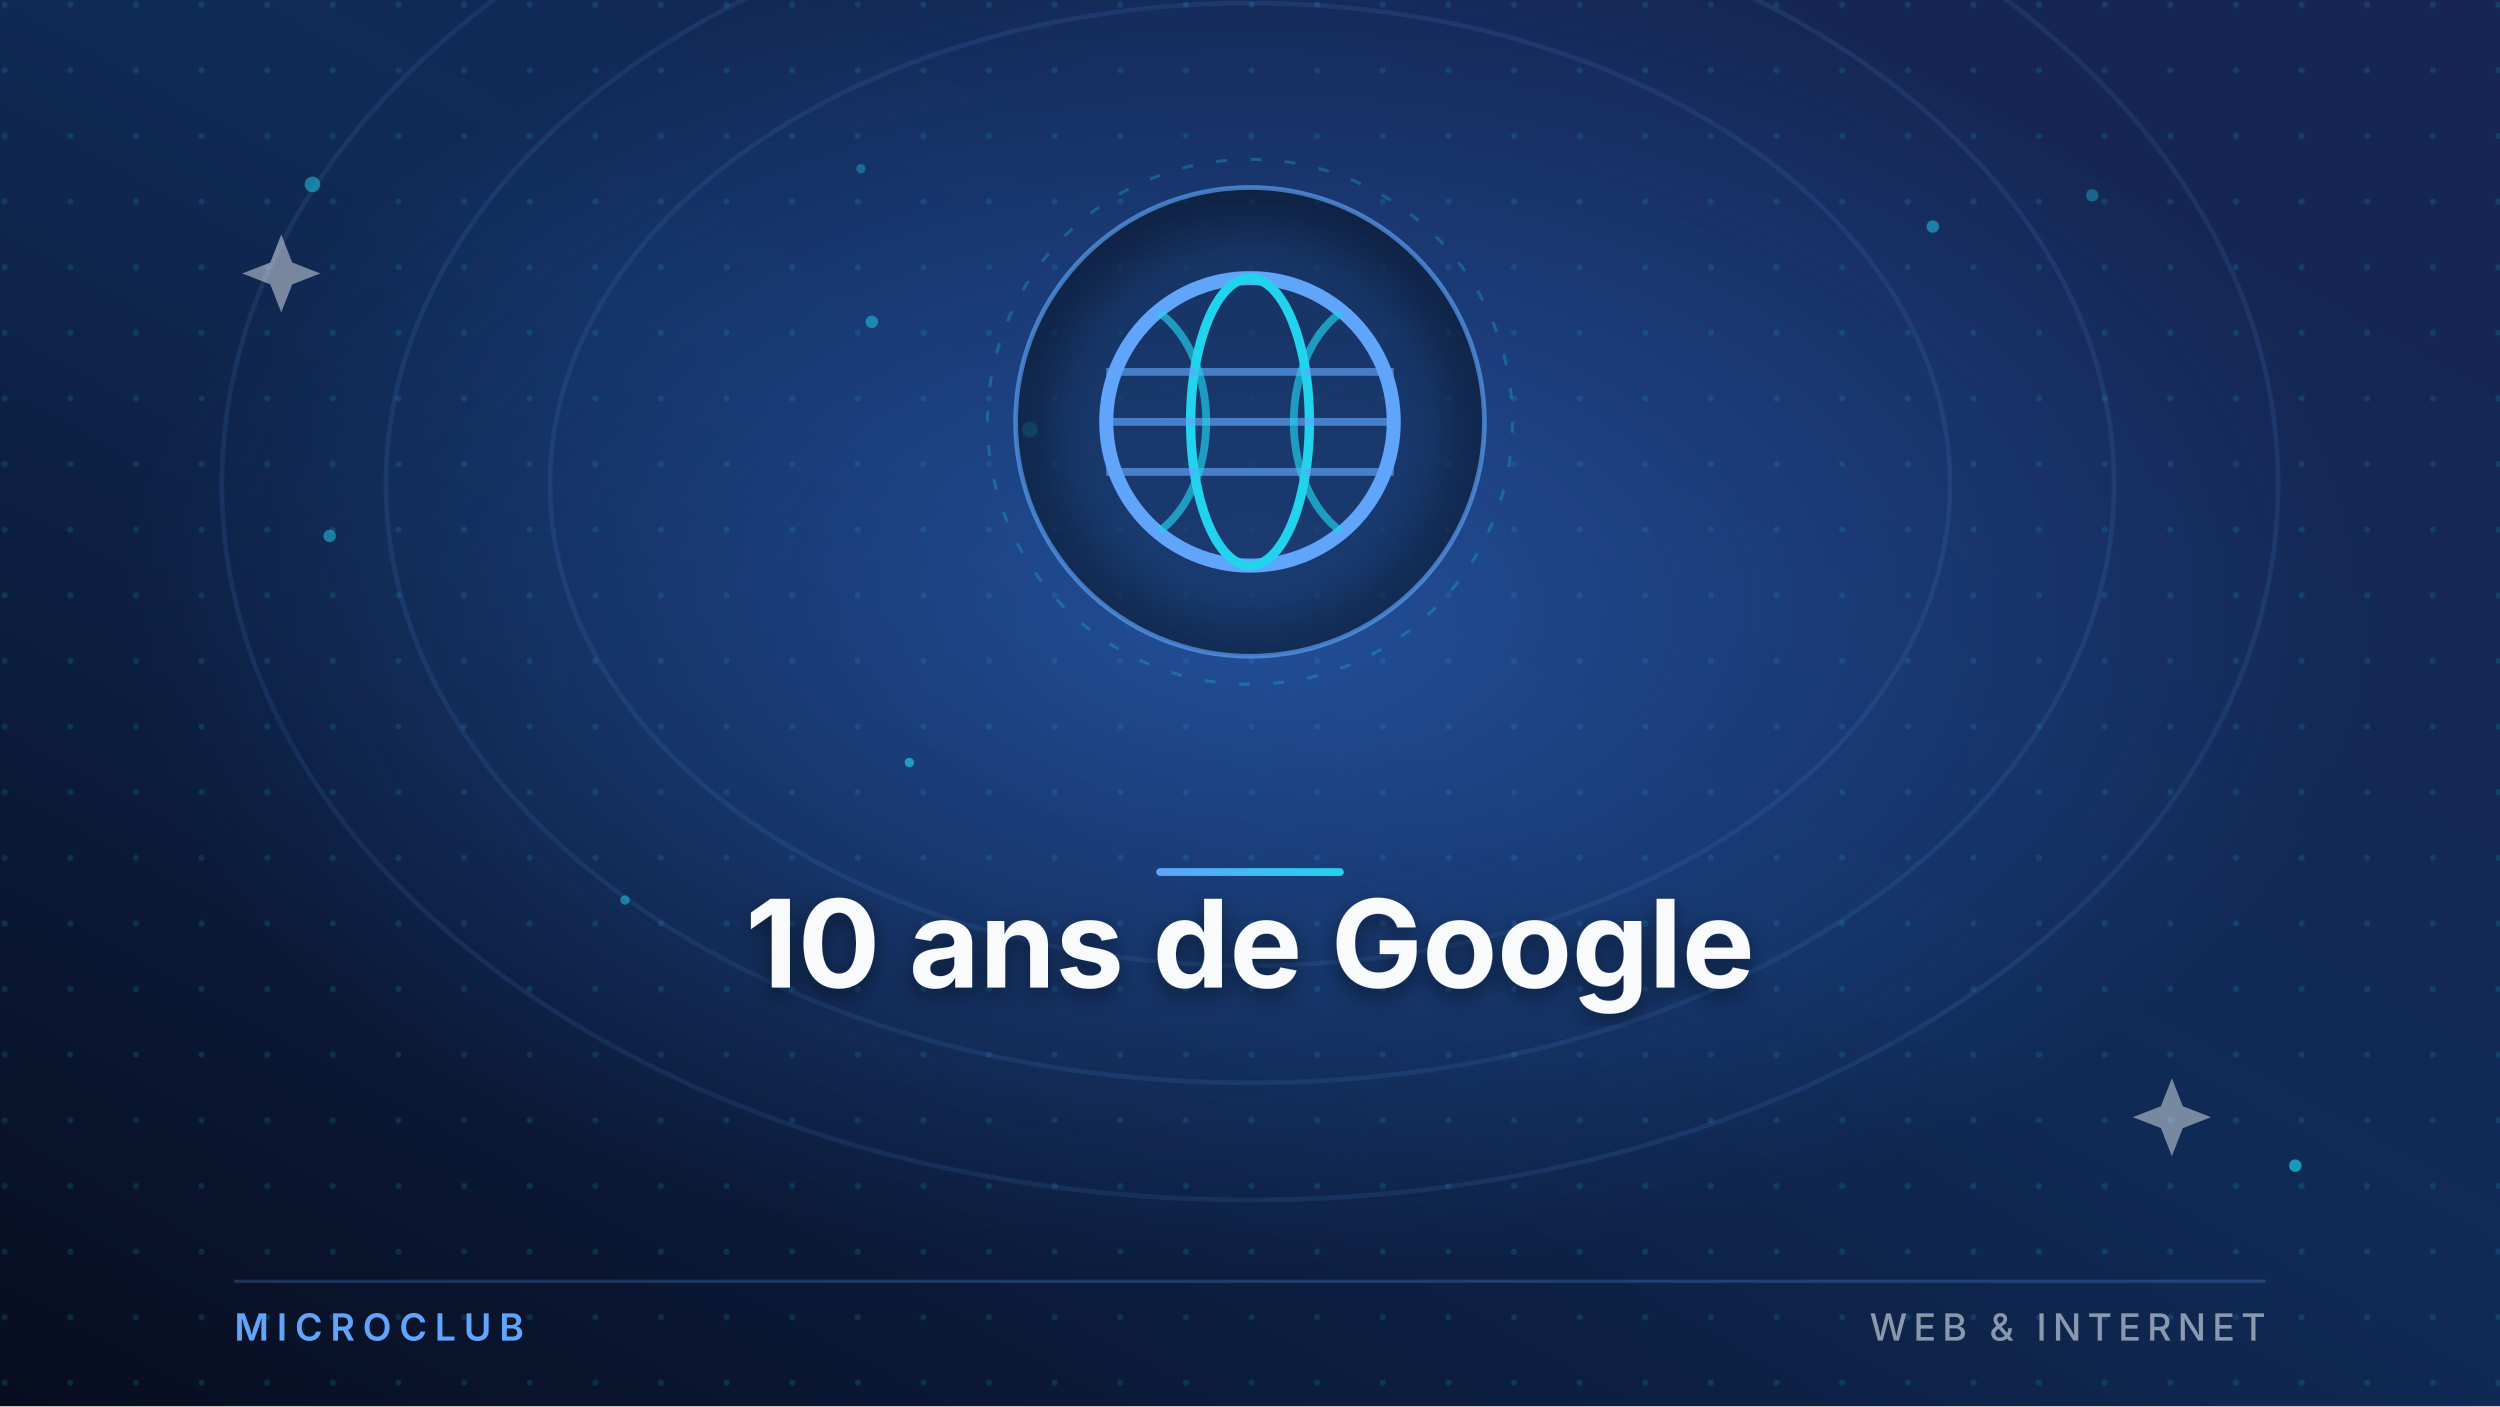
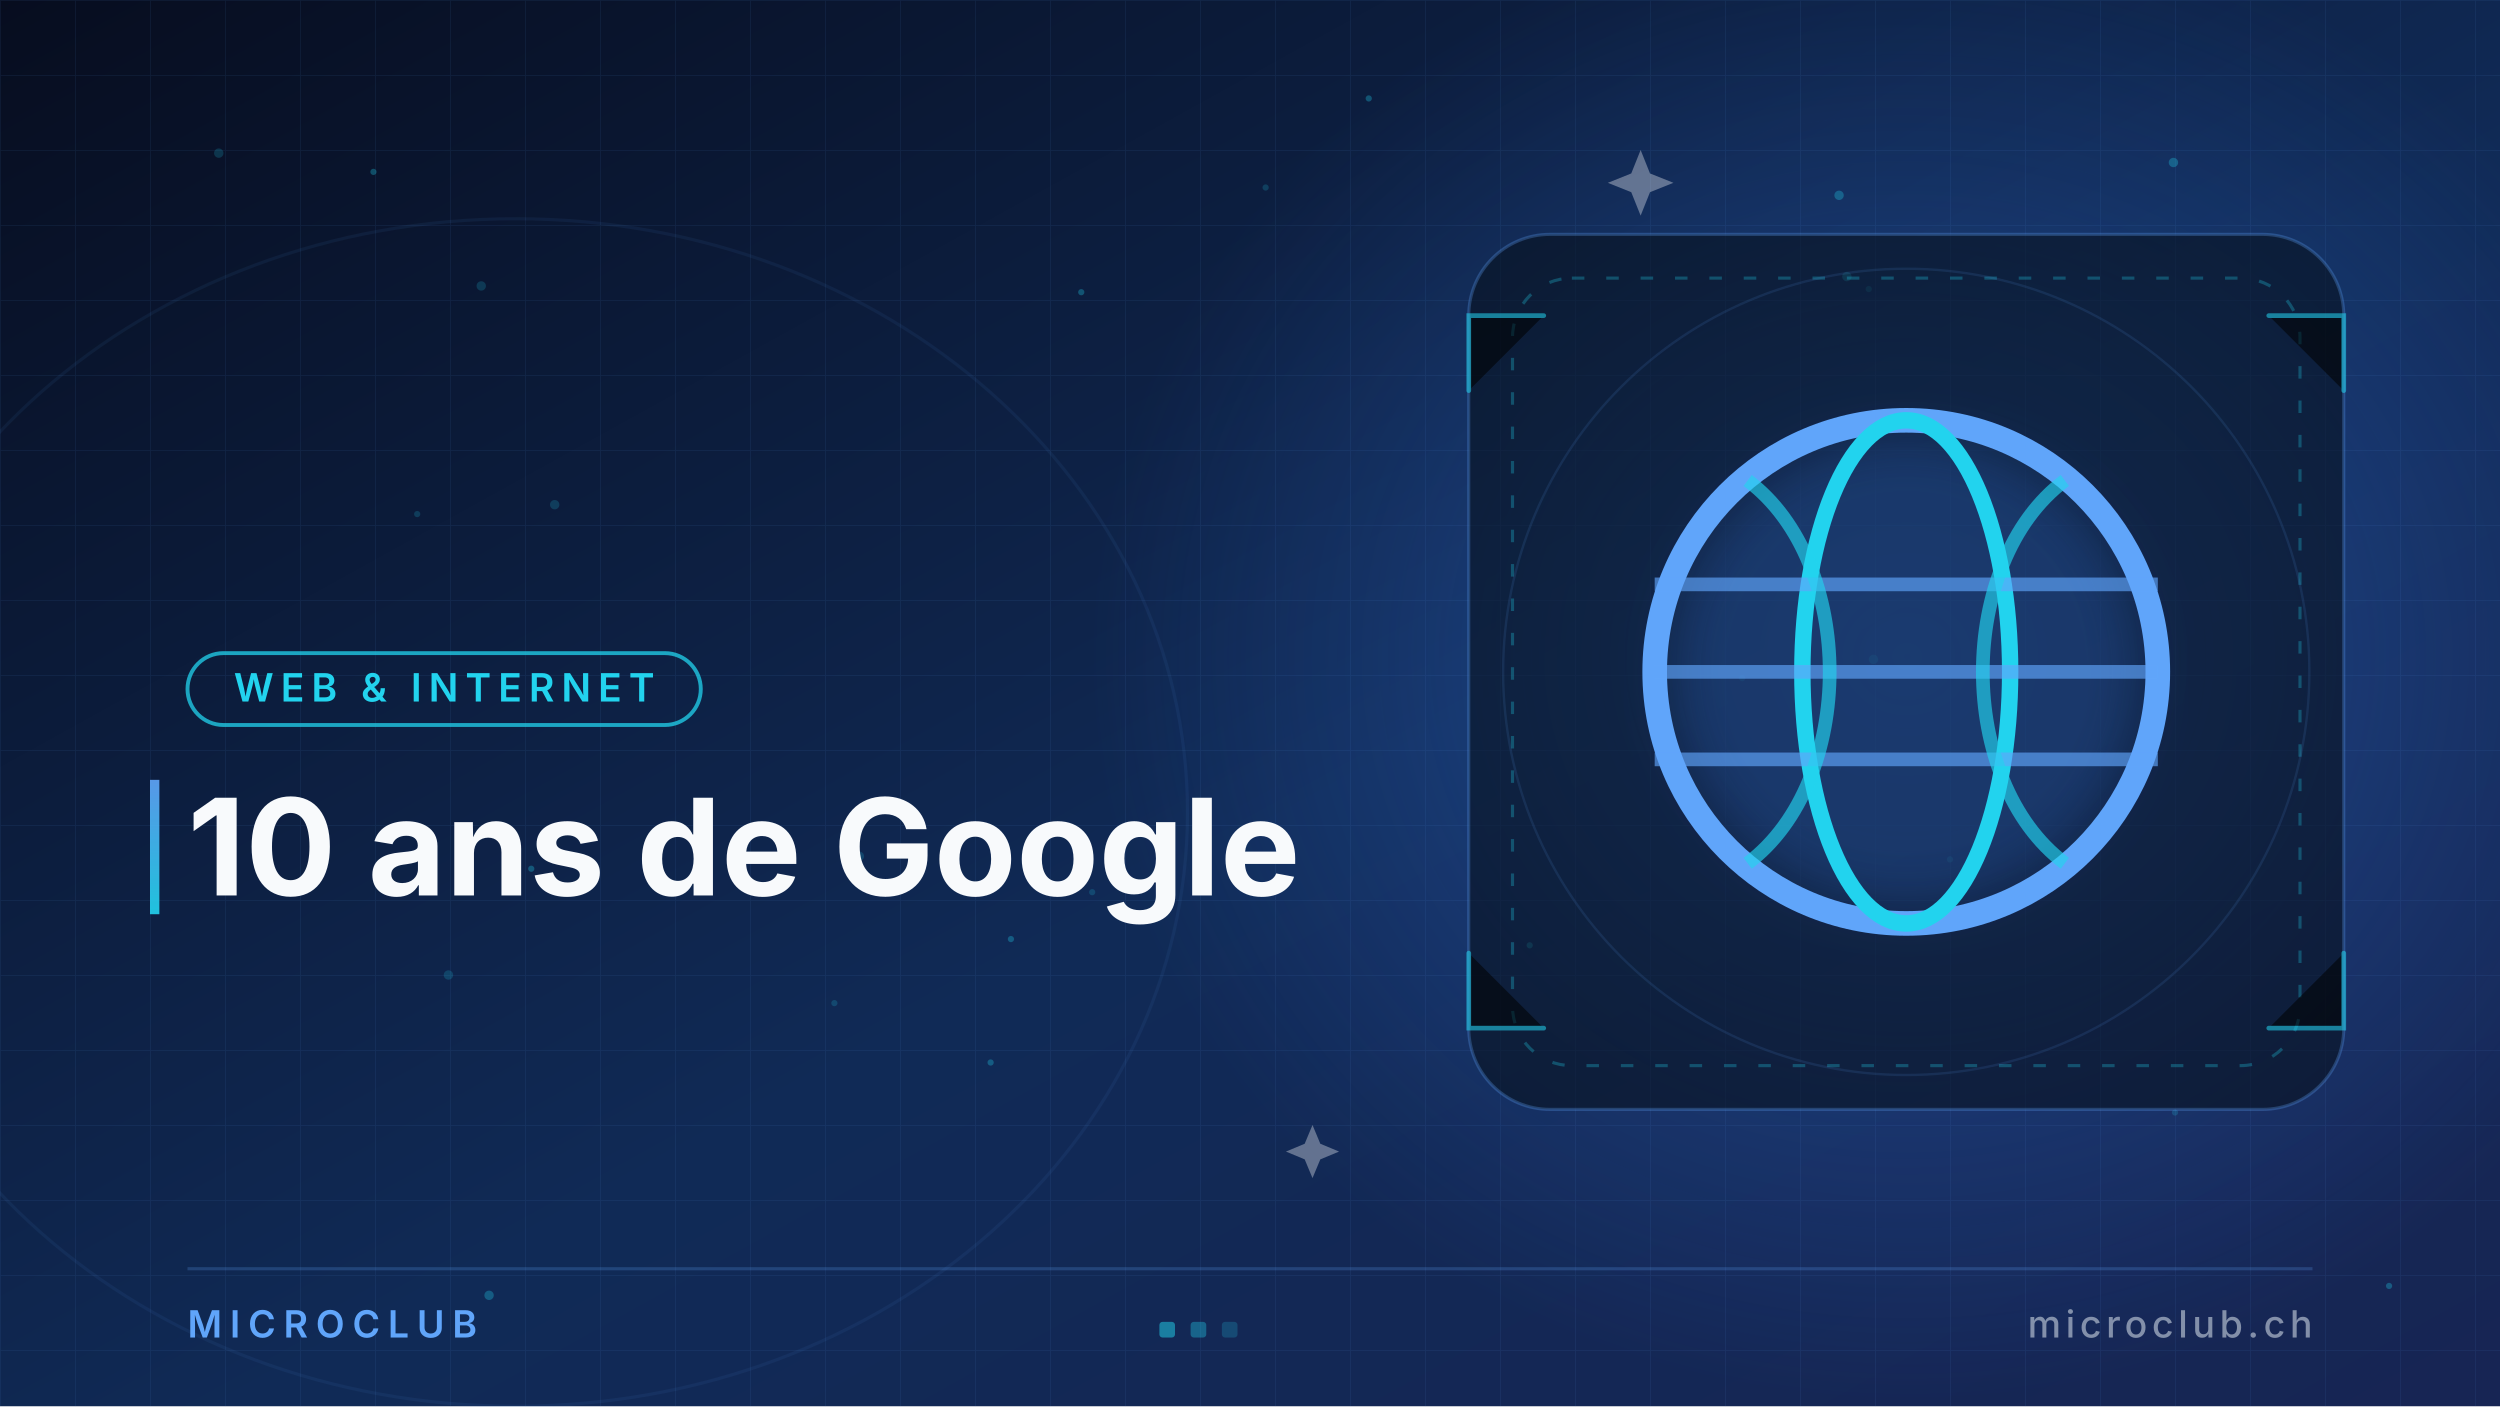
<svg xmlns="http://www.w3.org/2000/svg" viewBox="0 0 1600 900" role="img" aria-labelledby="title desc">
  <defs>
-     <linearGradient id="bg" x1="0" y1="1" x2="1" y2="0">
+     <linearGradient id="bg" x1="0" y1="0" x2="1" y2="1">
      <stop stop-color="#070d1f" />
-       <stop offset=".52" stop-color="#102a56" />
+       <stop offset=".55" stop-color="#102a56" />
      <stop offset="1" stop-color="#172554" />
    </linearGradient>
    <radialGradient id="halo">
-       <stop stop-color="#3b82f6" stop-opacity=".42" />
+       <stop stop-color="#3b82f6" stop-opacity=".38" />
      <stop offset="1" stop-color="#3b82f6" stop-opacity="0" />
    </radialGradient>
-     <linearGradient id="accent" x1="0" x2="1">
+     <linearGradient id="accent" x1="0" y1="0" x2="0" y2="1">
      <stop stop-color="#60a5fa" />
      <stop offset="1" stop-color="#22d3ee" />
    </linearGradient>
    <filter id="glow">
-       <feGaussianBlur stdDeviation="14" />
+       <feGaussianBlur stdDeviation="16" />
    </filter>
-     <filter id="textshadow">
-       <feDropShadow dx="0" dy="5" stdDeviation="7" flood-color="#000" flood-opacity=".45" />
-     </filter>
-     <pattern id="dots" width="42" height="42" patternUnits="userSpaceOnUse">
-       <circle cx="3" cy="3" r="2" fill="#22d3ee" opacity=".14" />
+     <pattern id="grid" width="48" height="48" patternUnits="userSpaceOnUse">
+       <path d="M48 0H0V48" fill="none" stroke="#60a5fa" stroke-width="1" opacity=".09" />
    </pattern>
  </defs>
  <rect width="1600" height="900" fill="url(#bg)" />
-   <rect width="1600" height="900" fill="url(#dots)" />
-   <ellipse cx="800" cy="390" rx="720" ry="430" fill="url(#halo)" />
-   <g fill="none" stroke="#60a5fa" stroke-width="3" opacity=".11">
-     <ellipse cx="800" cy="310" rx="448" ry="308" />
-     <ellipse cx="800" cy="310" rx="553" ry="383" />
-     <ellipse cx="800" cy="310" rx="658" ry="458" />
+   <rect width="1600" height="900" fill="url(#grid)" />
+   <ellipse cx="1220" cy="420" rx="520" ry="480" fill="url(#halo)" />
+   <ellipse cx="330" cy="520" rx="430" ry="380" fill="none" stroke="#60a5fa" stroke-width="2" opacity=".07" />
+   <circle cx="1177" cy="125" r="3" fill="#22d3ee" opacity="0.3" />
+   <circle cx="340" cy="556" r="2" fill="#22d3ee" opacity="0.3" />
+   <circle cx="1529" cy="823" r="2" fill="#22d3ee" opacity="0.3" />
+   <circle cx="699" cy="571" r="2" fill="#22d3ee" opacity="0.18" />
+   <circle cx="308" cy="183" r="3" fill="#22d3ee" opacity="0.18" />
+   <circle cx="876" cy="63" r="2" fill="#22d3ee" opacity="0.3" />
+   <circle cx="267" cy="329" r="2" fill="#22d3ee" opacity="0.18" />
+   <circle cx="140" cy="98" r="3" fill="#22d3ee" opacity="0.18" />
+   <circle cx="313" cy="829" r="3" fill="#22d3ee" opacity="0.3" />
+   <circle cx="1115" cy="434" r="2" fill="#22d3ee" opacity="0.18" />
+   <circle cx="287" cy="624" r="3" fill="#22d3ee" opacity="0.18" />
+   <circle cx="810" cy="120" r="2" fill="#22d3ee" opacity="0.18" />
+   <circle cx="1392" cy="712" r="2" fill="#22d3ee" opacity="0.18" />
+   <circle cx="979" cy="605" r="2" fill="#22d3ee" opacity="0.3" />
+   <circle cx="692" cy="187" r="2" fill="#22d3ee" opacity="0.3" />
+   <circle cx="1248" cy="550" r="2" fill="#22d3ee" opacity="0.18" />
+   <circle cx="1182" cy="177" r="3" fill="#22d3ee" opacity="0.3" />
+   <circle cx="1391" cy="104" r="3" fill="#22d3ee" opacity="0.3" />
+   <circle cx="355" cy="323" r="3" fill="#22d3ee" opacity="0.18" />
+   <circle cx="534" cy="642" r="2" fill="#22d3ee" opacity="0.18" />
+   <circle cx="1199" cy="422" r="3" fill="#22d3ee" opacity="0.18" />
+   <circle cx="550" cy="548" r="3" fill="#22d3ee" opacity="0.18" />
+   <circle cx="239" cy="110" r="2" fill="#22d3ee" opacity="0.3" />
+   <circle cx="647" cy="601" r="2" fill="#22d3ee" opacity="0.3" />
+   <circle cx="634" cy="680" r="2" fill="#22d3ee" opacity="0.3" />
+   <circle cx="1196" cy="185" r="2" fill="#22d3ee" opacity="0.18" />
+   <g>
+     <rect x="120" y="418.0" width="328.5" height="46.0" rx="23.0" fill="none" stroke="#22d3ee" stroke-width="2.5" opacity=".75" />
+     <text x="284.3" y="449.0" text-anchor="middle" font-family="system-ui, -apple-system, 'Segoe UI', sans-serif" font-size="25.0" font-weight="600" letter-spacing="4.5" fill="#22d3ee">WEB &amp; INTERNET</text>
  </g>
-   <circle cx="1237" cy="145" r="4" fill="#22d3ee" opacity="0.5" />
-   <circle cx="400" cy="576" r="3" fill="#22d3ee" opacity="0.5" />
-   <circle cx="211" cy="343" r="4" fill="#22d3ee" opacity="0.5" />
-   <circle cx="551" cy="108" r="3" fill="#22d3ee" opacity="0.35" />
-   <circle cx="1469" cy="746" r="4" fill="#22d3ee" opacity="0.65" />
-   <circle cx="582" cy="488" r="3" fill="#22d3ee" opacity="0.65" />
-   <circle cx="1339" cy="125" r="4" fill="#22d3ee" opacity="0.35" />
-   <circle cx="659" cy="275" r="5" fill="#22d3ee" opacity="0.35" />
-   <circle cx="200" cy="118" r="5" fill="#22d3ee" opacity="0.5" />
-   <circle cx="558" cy="206" r="4" fill="#22d3ee" opacity="0.5" />
-   <g fill="#f8fafc" opacity=".45">
-     <path d="M180 150l7 18 18 7-18 7-7 18-7-18-18-7 18-7z" />
-     <path d="M1390 690l7 18 18 7-18 7-7 18-7-18-18-7 18-7z" />
+   <path d="M96 499.1H102V585.1H96Z" fill="url(#accent)" opacity=".9" />
+   <text x="120" y="573.1" font-family="system-ui, -apple-system, 'Segoe UI', sans-serif" font-size="86" font-weight="700" fill="#f8fafc">
+     <tspan x="120" dy="0.0">10 ans de Google</tspan>
+   </text>
+   <g>
+     <rect x="940" y="150" width="560" height="560" rx="52" fill="#060c16" opacity=".55" />
+     <rect x="940" y="150" width="560" height="560" rx="52" fill="none" stroke="#60a5fa" stroke-width="2" opacity=".28" />
+     <rect x="968" y="178" width="504" height="504" rx="38" fill="none" stroke="#22d3ee" stroke-width="2" opacity=".28" stroke-dasharray="8 14" />
+     <g stroke="#22d3ee" stroke-width="3" opacity=".55" stroke-linecap="round">
+       <path d="M940 250V202h48M1500 250V202h-48M940 610v48h48M1500 610v48h-48" />
+     </g>
+     <circle cx="1220" cy="430" r="150" fill="#3b82f6" opacity=".2" filter="url(#glow)" />
+     <circle cx="1220" cy="430" r="258" fill="none" stroke="#60a5fa" stroke-width="1.5" opacity=".12" />
+     <g transform="translate(1220 430) scale(1.75)">
+       <circle r="92" fill="none" stroke="#60a5fa" stroke-width="9" />
+       <ellipse rx="38" ry="92" fill="none" stroke="#22d3ee" stroke-width="6" />
+       <path d="M-92-32h184M-92 32h184M-92 0h184" fill="none" stroke="#60a5fa" stroke-width="5" opacity=".65" />
+       <path d="M-58-70c40 30 40 110 0 140M58-70c-40 30-40 110 0 140" fill="none" stroke="#22d3ee" stroke-width="5" opacity=".65" />
+     </g>
  </g>
-   <circle cx="800" cy="270" r="150" fill="#06111f" opacity=".55" />
-   <circle cx="800" cy="270" r="150" fill="none" stroke="#60a5fa" stroke-width="3" opacity=".65" />
-   <circle cx="800" cy="270" r="168" fill="none" stroke="#22d3ee" stroke-width="2" opacity=".25" stroke-dasharray="7 15" />
-   <circle cx="800" cy="270" r="126" fill="#3b82f6" opacity=".18" filter="url(#glow)" />
-   <g transform="translate(800 270)">
-     <circle r="92" fill="none" stroke="#60a5fa" stroke-width="9" />
-     <ellipse rx="38" ry="92" fill="none" stroke="#22d3ee" stroke-width="6" />
-     <path d="M-92-32h184M-92 32h184M-92 0h184" fill="none" stroke="#60a5fa" stroke-width="5" opacity=".65" />
-     <path d="M-58-70c40 30 40 110 0 140M58-70c-40 30-40 110 0 140" fill="none" stroke="#22d3ee" stroke-width="5" opacity=".65" />
+   <g fill="#f8fafc" opacity=".35">
+     <path d="M1050 96l6 15 15 6-15 6-6 15-6-15-15-6 15-6z" />
+     <path d="M840 720l5 12 12 5-12 5-5 12-5-12-12-5 12-5z" />
  </g>
-   <rect x="740" y="555.6" width="120" height="5" rx="2.5" fill="url(#accent)" />
-   <text x="800" y="632.0" text-anchor="middle" font-family="system-ui, -apple-system, 'Segoe UI', sans-serif" font-size="78" font-weight="700" fill="#f8fafc" filter="url(#textshadow)">
-     <tspan x="800" dy="0.0">10 ans de Google</tspan>
-   </text>
-   <path d="M150 820H1450" stroke="#60a5fa" stroke-width="2" opacity=".24" />
-   <text x="150" y="858" font-family="system-ui, -apple-system, 'Segoe UI', sans-serif" font-size="24" font-weight="600" letter-spacing="5" fill="#60a5fa">MICROCLUB</text>
-   <text x="1450" y="858" text-anchor="end" font-family="system-ui, -apple-system, 'Segoe UI', sans-serif" font-size="24" font-weight="500" letter-spacing="4" fill="#cbd5e1" opacity=".65">WEB &amp; INTERNET</text>
+   <path d="M120 812H1480" stroke="#60a5fa" stroke-width="2" opacity=".22" />
+   <text x="120" y="856" font-family="system-ui, -apple-system, 'Segoe UI', sans-serif" font-size="24" font-weight="600" letter-spacing="5" fill="#60a5fa">MICROCLUB</text>
+   <g fill="#22d3ee" opacity=".5">
+     <rect x="742" y="846" width="10" height="10" rx="2" />
+     <rect x="762" y="846" width="10" height="10" rx="2" opacity=".7" />
+     <rect x="782" y="846" width="10" height="10" rx="2" opacity=".4" />
+   </g>
+   <text x="1480" y="856" text-anchor="end" font-family="system-ui, -apple-system, 'Segoe UI', sans-serif" font-size="24" font-weight="500" letter-spacing="3" fill="#cbd5e1" opacity=".6">microclub.ch</text>
</svg>
